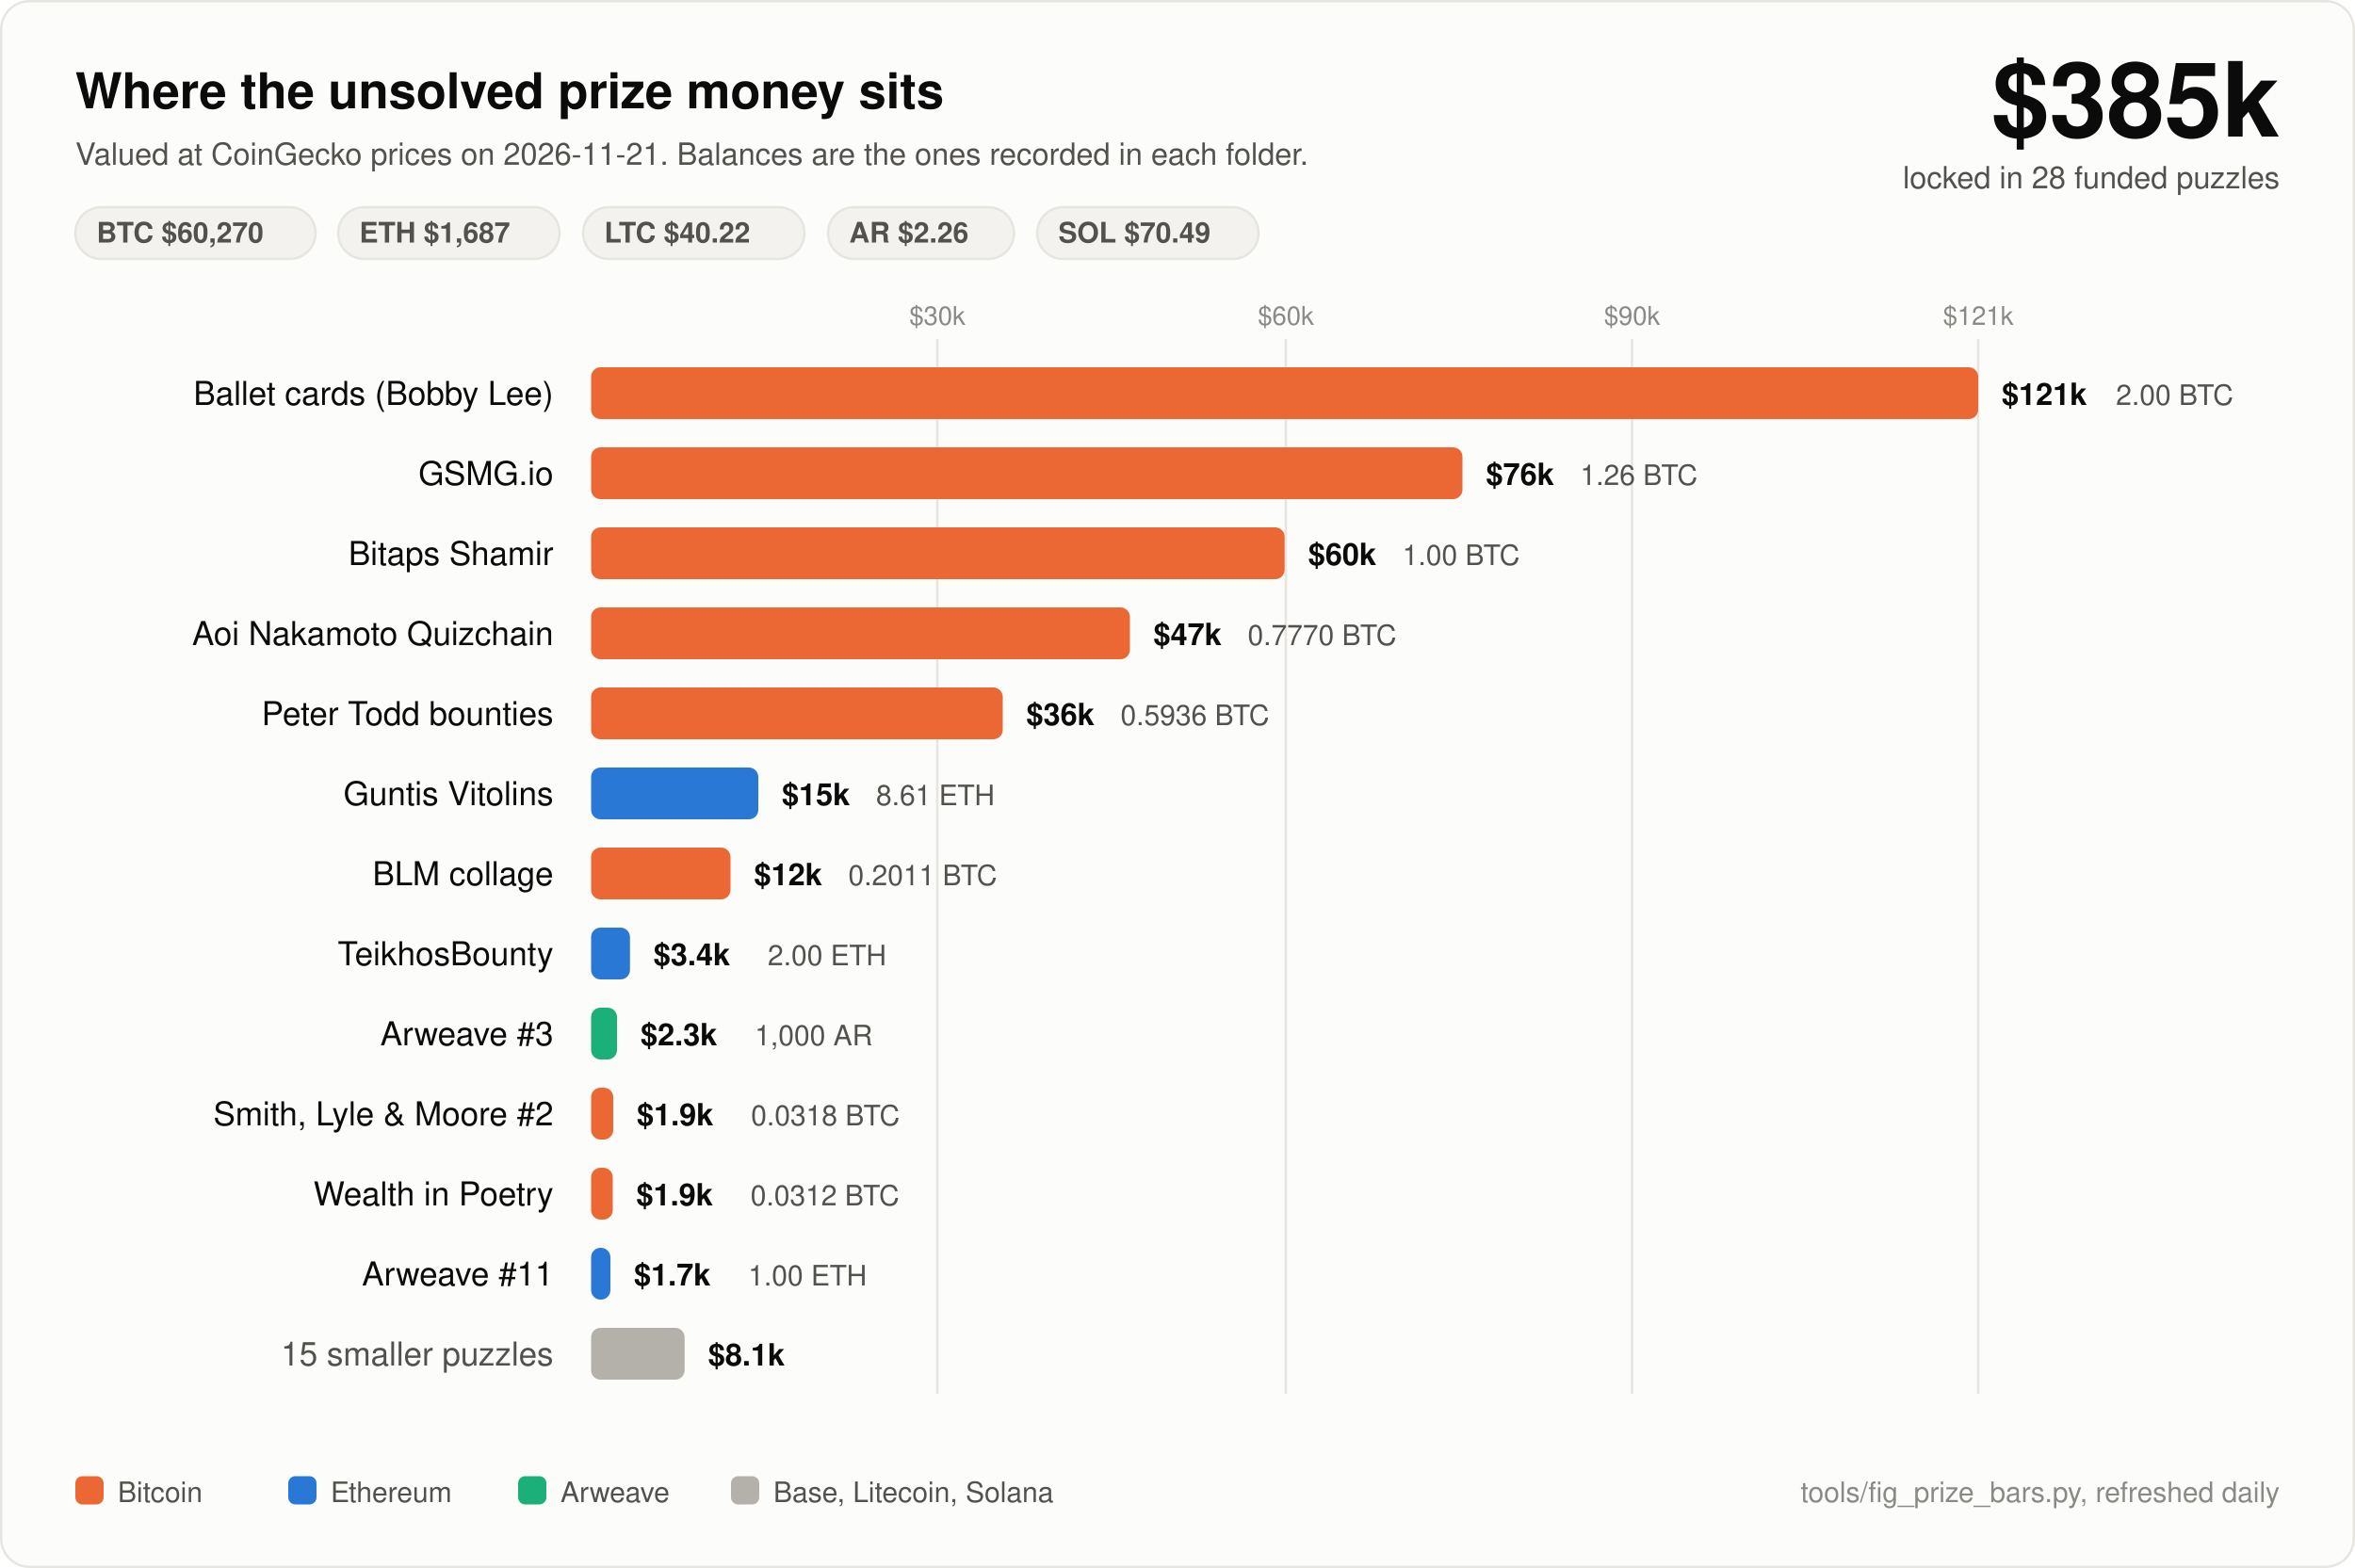
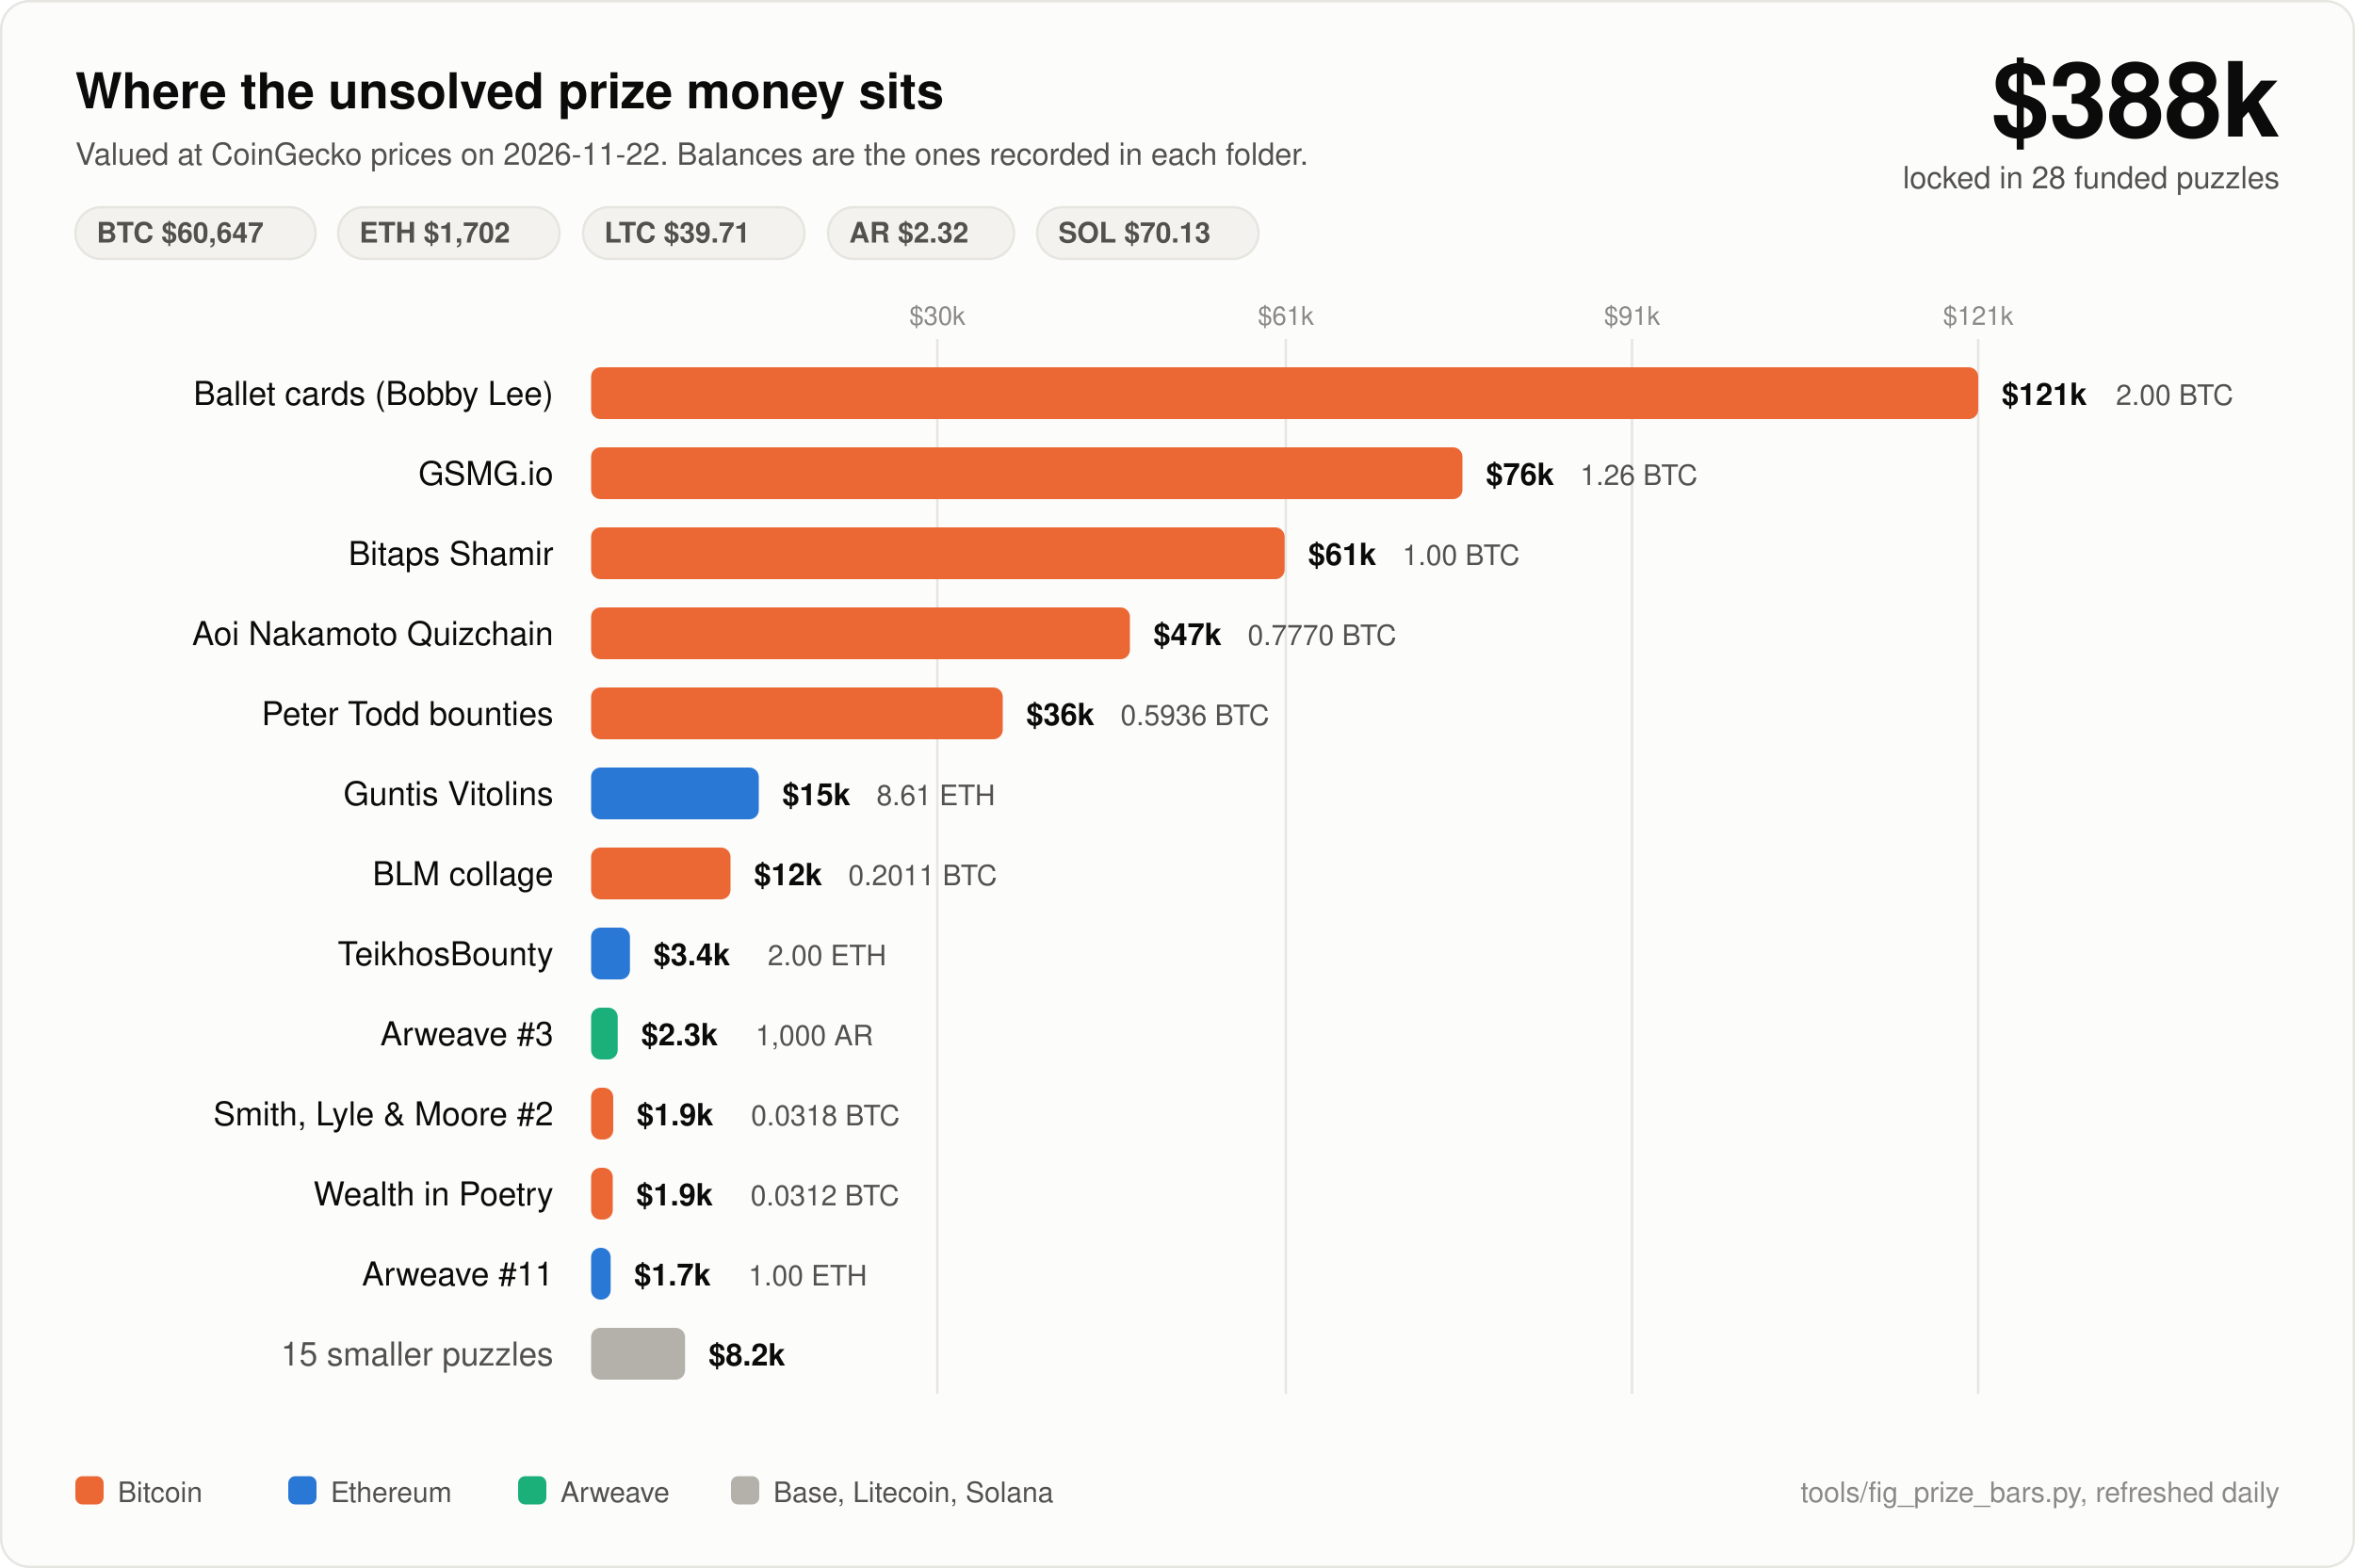
<svg xmlns="http://www.w3.org/2000/svg" width="1000" height="666" viewBox="0 0 1000 666" font-family="ui-sans-serif, -apple-system, Segoe UI, Helvetica, Arial, sans-serif">
  <rect x="0.5" y="0.5" width="999" height="665" rx="12" fill="#fcfcfb" stroke="#e6e5e0" />
  <text x="32" y="46" fill="#0b0b0b" font-size="21" font-weight="700">Where the unsolved prize money sits</text>
-   <text x="32" y="70" fill="#52514e" font-size="13">Valued at CoinGecko prices on 2026-11-21. Balances are the ones recorded in each folder.</text>
-   <text x="968" y="58" fill="#0b0b0b" font-size="44" font-weight="700" text-anchor="end">$385k</text>
+   <text x="32" y="70" fill="#52514e" font-size="13">Valued at CoinGecko prices on 2026-11-22. Balances are the ones recorded in each folder.</text>
+   <text x="968" y="58" fill="#0b0b0b" font-size="44" font-weight="700" text-anchor="end">$388k</text>
  <text x="968" y="80" fill="#52514e" font-size="13" text-anchor="end">locked in 28 funded puzzles</text>
  <rect x="32" y="88" width="102" height="22" rx="11" fill="#f3f2ee" stroke="#e6e5e0" />
-   <text x="41" y="103" fill="#52514e" font-size="12" font-weight="600">BTC $60,270</text>
+   <text x="41" y="103" fill="#52514e" font-size="12" font-weight="600">BTC $60,647</text>
  <rect x="143.6" y="88" width="94" height="22" rx="11" fill="#f3f2ee" stroke="#e6e5e0" />
-   <text x="152.6" y="103" fill="#52514e" font-size="12" font-weight="600">ETH $1,687</text>
+   <text x="152.6" y="103" fill="#52514e" font-size="12" font-weight="600">ETH $1,702</text>
  <rect x="247.6" y="88" width="94" height="22" rx="11" fill="#f3f2ee" stroke="#e6e5e0" />
-   <text x="256.6" y="103" fill="#52514e" font-size="12" font-weight="600">LTC $40.22</text>
+   <text x="256.6" y="103" fill="#52514e" font-size="12" font-weight="600">LTC $39.71</text>
  <rect x="351.6" y="88" width="79" height="22" rx="11" fill="#f3f2ee" stroke="#e6e5e0" />
-   <text x="360.6" y="103" fill="#52514e" font-size="12" font-weight="600">AR $2.26</text>
+   <text x="360.6" y="103" fill="#52514e" font-size="12" font-weight="600">AR $2.32</text>
  <rect x="440.4" y="88" width="94" height="22" rx="11" fill="#f3f2ee" stroke="#e6e5e0" />
-   <text x="449.4" y="103" fill="#52514e" font-size="12" font-weight="600">SOL $70.49</text>
+   <text x="449.4" y="103" fill="#52514e" font-size="12" font-weight="600">SOL $70.13</text>
  <line x1="398" y1="144" x2="398" y2="592" stroke="#e6e5e0" stroke-width="1" />
  <text x="398" y="138" fill="#8a8985" font-size="11" text-anchor="middle">$30k</text>
  <line x1="546" y1="144" x2="546" y2="592" stroke="#e6e5e0" stroke-width="1" />
-   <text x="546" y="138" fill="#8a8985" font-size="11" text-anchor="middle">$60k</text>
+   <text x="546" y="138" fill="#8a8985" font-size="11" text-anchor="middle">$61k</text>
  <line x1="693" y1="144" x2="693" y2="592" stroke="#e6e5e0" stroke-width="1" />
-   <text x="693" y="138" fill="#8a8985" font-size="11" text-anchor="middle">$90k</text>
+   <text x="693" y="138" fill="#8a8985" font-size="11" text-anchor="middle">$91k</text>
  <line x1="840" y1="144" x2="840" y2="592" stroke="#e6e5e0" stroke-width="1" />
  <text x="840" y="138" fill="#8a8985" font-size="11" text-anchor="middle">$121k</text>
  <text x="235" y="172" fill="#0b0b0b" font-size="14" text-anchor="end">Ballet cards (Bobby Lee)</text>
  <rect x="251" y="156" width="589.0" height="22" rx="4" fill="#eb6834" />
  <text x="850.0" y="172" fill="#0b0b0b" font-size="13" font-weight="600">$121k</text>
  <text x="898.5" y="172" fill="#52514e" font-size="12">2.00 BTC</text>
  <text x="235" y="206" fill="#0b0b0b" font-size="14" text-anchor="end">GSMG.io</text>
  <rect x="251" y="190" width="370.0" height="22" rx="4" fill="#eb6834" />
  <text x="631.0" y="206" fill="#0b0b0b" font-size="13" font-weight="600">$76k</text>
  <text x="671.0" y="206" fill="#52514e" font-size="12">1.26 BTC</text>
  <text x="235" y="240" fill="#0b0b0b" font-size="14" text-anchor="end">Bitaps Shamir</text>
  <rect x="251" y="224" width="294.5" height="22" rx="4" fill="#eb6834" />
-   <text x="555.5" y="240" fill="#0b0b0b" font-size="13" font-weight="600">$60k</text>
+   <text x="555.5" y="240" fill="#0b0b0b" font-size="13" font-weight="600">$61k</text>
  <text x="595.5" y="240" fill="#52514e" font-size="12">1.00 BTC</text>
  <text x="235" y="274" fill="#0b0b0b" font-size="14" text-anchor="end">Aoi Nakamoto Quizchain</text>
  <rect x="251" y="258" width="228.8" height="22" rx="4" fill="#eb6834" />
  <text x="489.8" y="274" fill="#0b0b0b" font-size="13" font-weight="600">$47k</text>
  <text x="529.8" y="274" fill="#52514e" font-size="12">0.7770 BTC</text>
  <text x="235" y="308" fill="#0b0b0b" font-size="14" text-anchor="end">Peter Todd bounties</text>
  <rect x="251" y="292" width="174.8" height="22" rx="4" fill="#eb6834" />
  <text x="435.8" y="308" fill="#0b0b0b" font-size="13" font-weight="600">$36k</text>
  <text x="475.8" y="308" fill="#52514e" font-size="12">0.5936 BTC</text>
  <text x="235" y="342" fill="#0b0b0b" font-size="14" text-anchor="end">Guntis Vitolins</text>
-   <rect x="251" y="326" width="71.0" height="22" rx="4" fill="#2a78d6" />
-   <text x="332.0" y="342" fill="#0b0b0b" font-size="13" font-weight="600">$15k</text>
-   <text x="372.0" y="342" fill="#52514e" font-size="12">8.61 ETH</text>
+   <rect x="251" y="326" width="71.2" height="22" rx="4" fill="#2a78d6" />
+   <text x="332.2" y="342" fill="#0b0b0b" font-size="13" font-weight="600">$15k</text>
+   <text x="372.2" y="342" fill="#52514e" font-size="12">8.61 ETH</text>
  <text x="235" y="376" fill="#0b0b0b" font-size="14" text-anchor="end">BLM collage</text>
  <rect x="251" y="360" width="59.2" height="22" rx="4" fill="#eb6834" />
  <text x="320.2" y="376" fill="#0b0b0b" font-size="13" font-weight="600">$12k</text>
  <text x="360.2" y="376" fill="#52514e" font-size="12">0.2011 BTC</text>
  <text x="235" y="410" fill="#0b0b0b" font-size="14" text-anchor="end">TeikhosBounty</text>
  <rect x="251" y="394" width="16.5" height="22" rx="4" fill="#2a78d6" />
  <text x="277.5" y="410" fill="#0b0b0b" font-size="13" font-weight="600">$3.4k</text>
  <text x="326.0" y="410" fill="#52514e" font-size="12">2.00 ETH</text>
  <text x="235" y="444" fill="#0b0b0b" font-size="14" text-anchor="end">Arweave #3</text>
-   <rect x="251" y="428" width="11.0" height="22" rx="4" fill="#1baf7a" />
-   <text x="272.0" y="444" fill="#0b0b0b" font-size="13" font-weight="600">$2.3k</text>
-   <text x="320.5" y="444" fill="#52514e" font-size="12">1,000 AR</text>
+   <rect x="251" y="428" width="11.3" height="22" rx="4" fill="#1baf7a" />
+   <text x="272.3" y="444" fill="#0b0b0b" font-size="13" font-weight="600">$2.3k</text>
+   <text x="320.8" y="444" fill="#52514e" font-size="12">1,000 AR</text>
  <text x="235" y="478" fill="#0b0b0b" font-size="14" text-anchor="end">Smith, Lyle &amp; Moore #2</text>
  <rect x="251" y="462" width="9.4" height="22" rx="4" fill="#eb6834" />
  <text x="270.4" y="478" fill="#0b0b0b" font-size="13" font-weight="600">$1.9k</text>
  <text x="318.9" y="478" fill="#52514e" font-size="12">0.0318 BTC</text>
  <text x="235" y="512" fill="#0b0b0b" font-size="14" text-anchor="end">Wealth in Poetry</text>
  <rect x="251" y="496" width="9.2" height="22" rx="4" fill="#eb6834" />
  <text x="270.2" y="512" fill="#0b0b0b" font-size="13" font-weight="600">$1.9k</text>
  <text x="318.7" y="512" fill="#52514e" font-size="12">0.0312 BTC</text>
  <text x="235" y="546" fill="#0b0b0b" font-size="14" text-anchor="end">Arweave #11</text>
-   <rect x="251" y="530" width="8.2" height="22" rx="4" fill="#2a78d6" />
-   <text x="269.2" y="546" fill="#0b0b0b" font-size="13" font-weight="600">$1.7k</text>
-   <text x="317.7" y="546" fill="#52514e" font-size="12">1.00 ETH</text>
+   <rect x="251" y="530" width="8.3" height="22" rx="4" fill="#2a78d6" />
+   <text x="269.3" y="546" fill="#0b0b0b" font-size="13" font-weight="600">$1.7k</text>
+   <text x="317.8" y="546" fill="#52514e" font-size="12">1.00 ETH</text>
  <text x="235" y="580" fill="#52514e" font-size="14" text-anchor="end">15 smaller puzzles</text>
-   <rect x="251" y="564" width="39.7" height="22" rx="4" fill="#b3b1aa" />
-   <text x="300.7" y="580" fill="#0b0b0b" font-size="13" font-weight="600">$8.1k</text>
+   <rect x="251" y="564" width="39.9" height="22" rx="4" fill="#b3b1aa" />
+   <text x="300.9" y="580" fill="#0b0b0b" font-size="13" font-weight="600">$8.2k</text>
  <rect x="32" y="627" width="12" height="12" rx="3" fill="#eb6834" />
  <text x="50" y="638" fill="#52514e" font-size="12">Bitcoin</text>
  <rect x="122.4" y="627" width="12" height="12" rx="3" fill="#2a78d6" />
  <text x="140.4" y="638" fill="#52514e" font-size="12">Ethereum</text>
  <rect x="220.0" y="627" width="12" height="12" rx="3" fill="#1baf7a" />
  <text x="238.0" y="638" fill="#52514e" font-size="12">Arweave</text>
  <rect x="310.4" y="627" width="12" height="12" rx="3" fill="#b3b1aa" />
  <text x="328.4" y="638" fill="#52514e" font-size="12">Base, Litecoin, Solana</text>
  <text x="968" y="638" fill="#8a8985" font-size="12" text-anchor="end">tools/fig_prize_bars.py, refreshed daily</text>
</svg>
